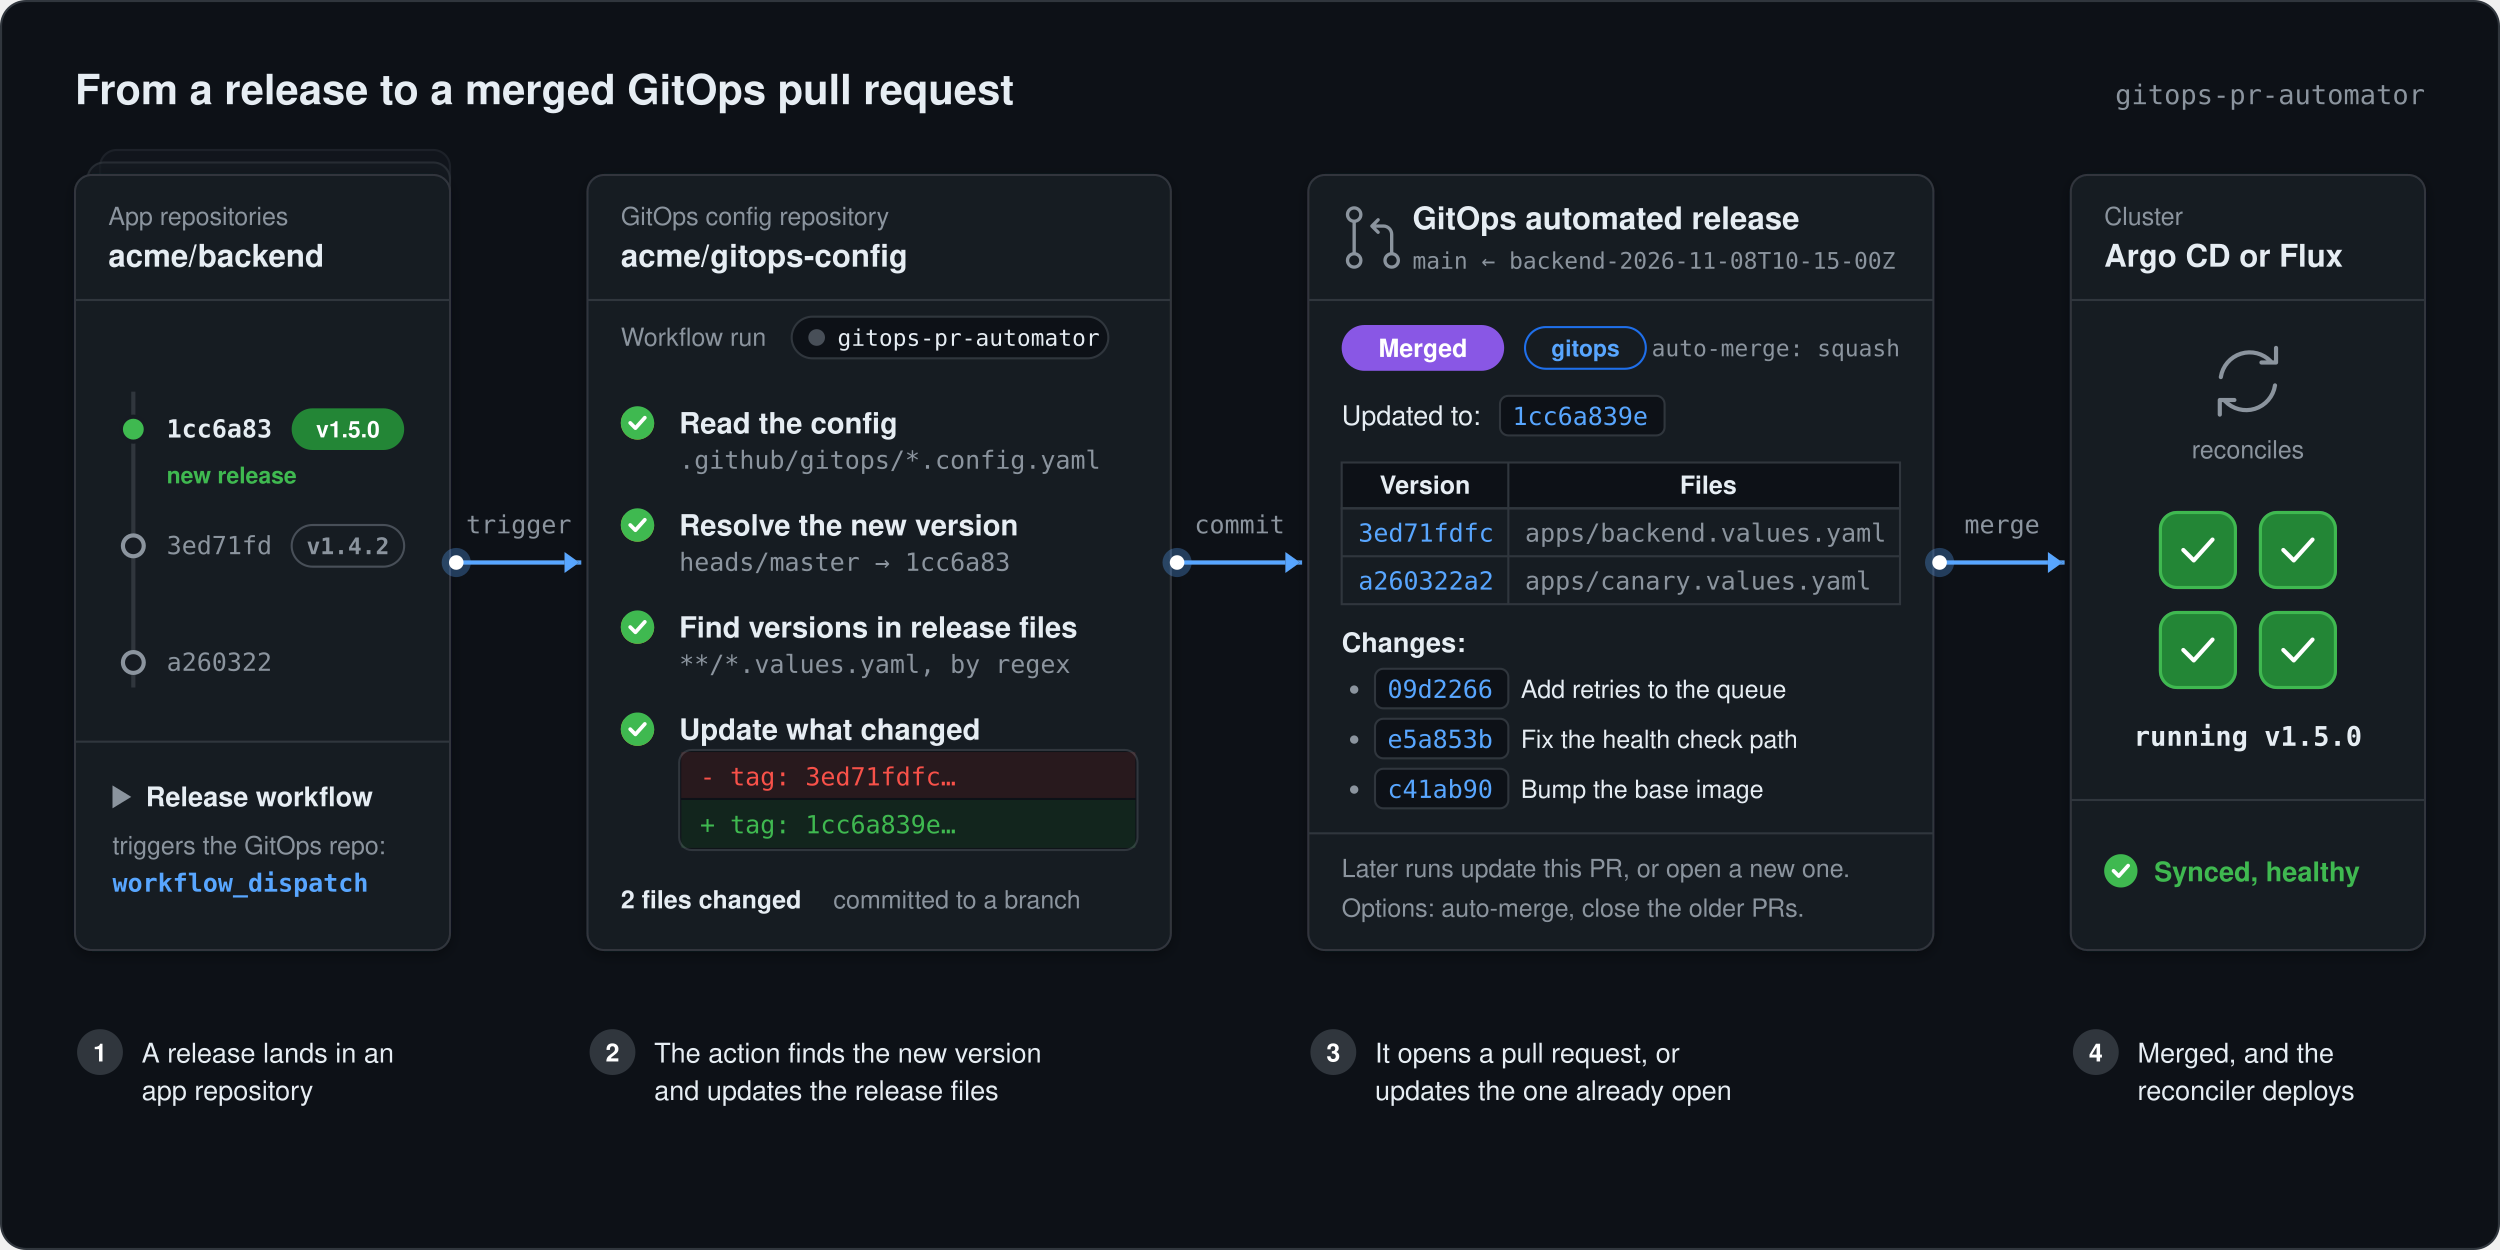
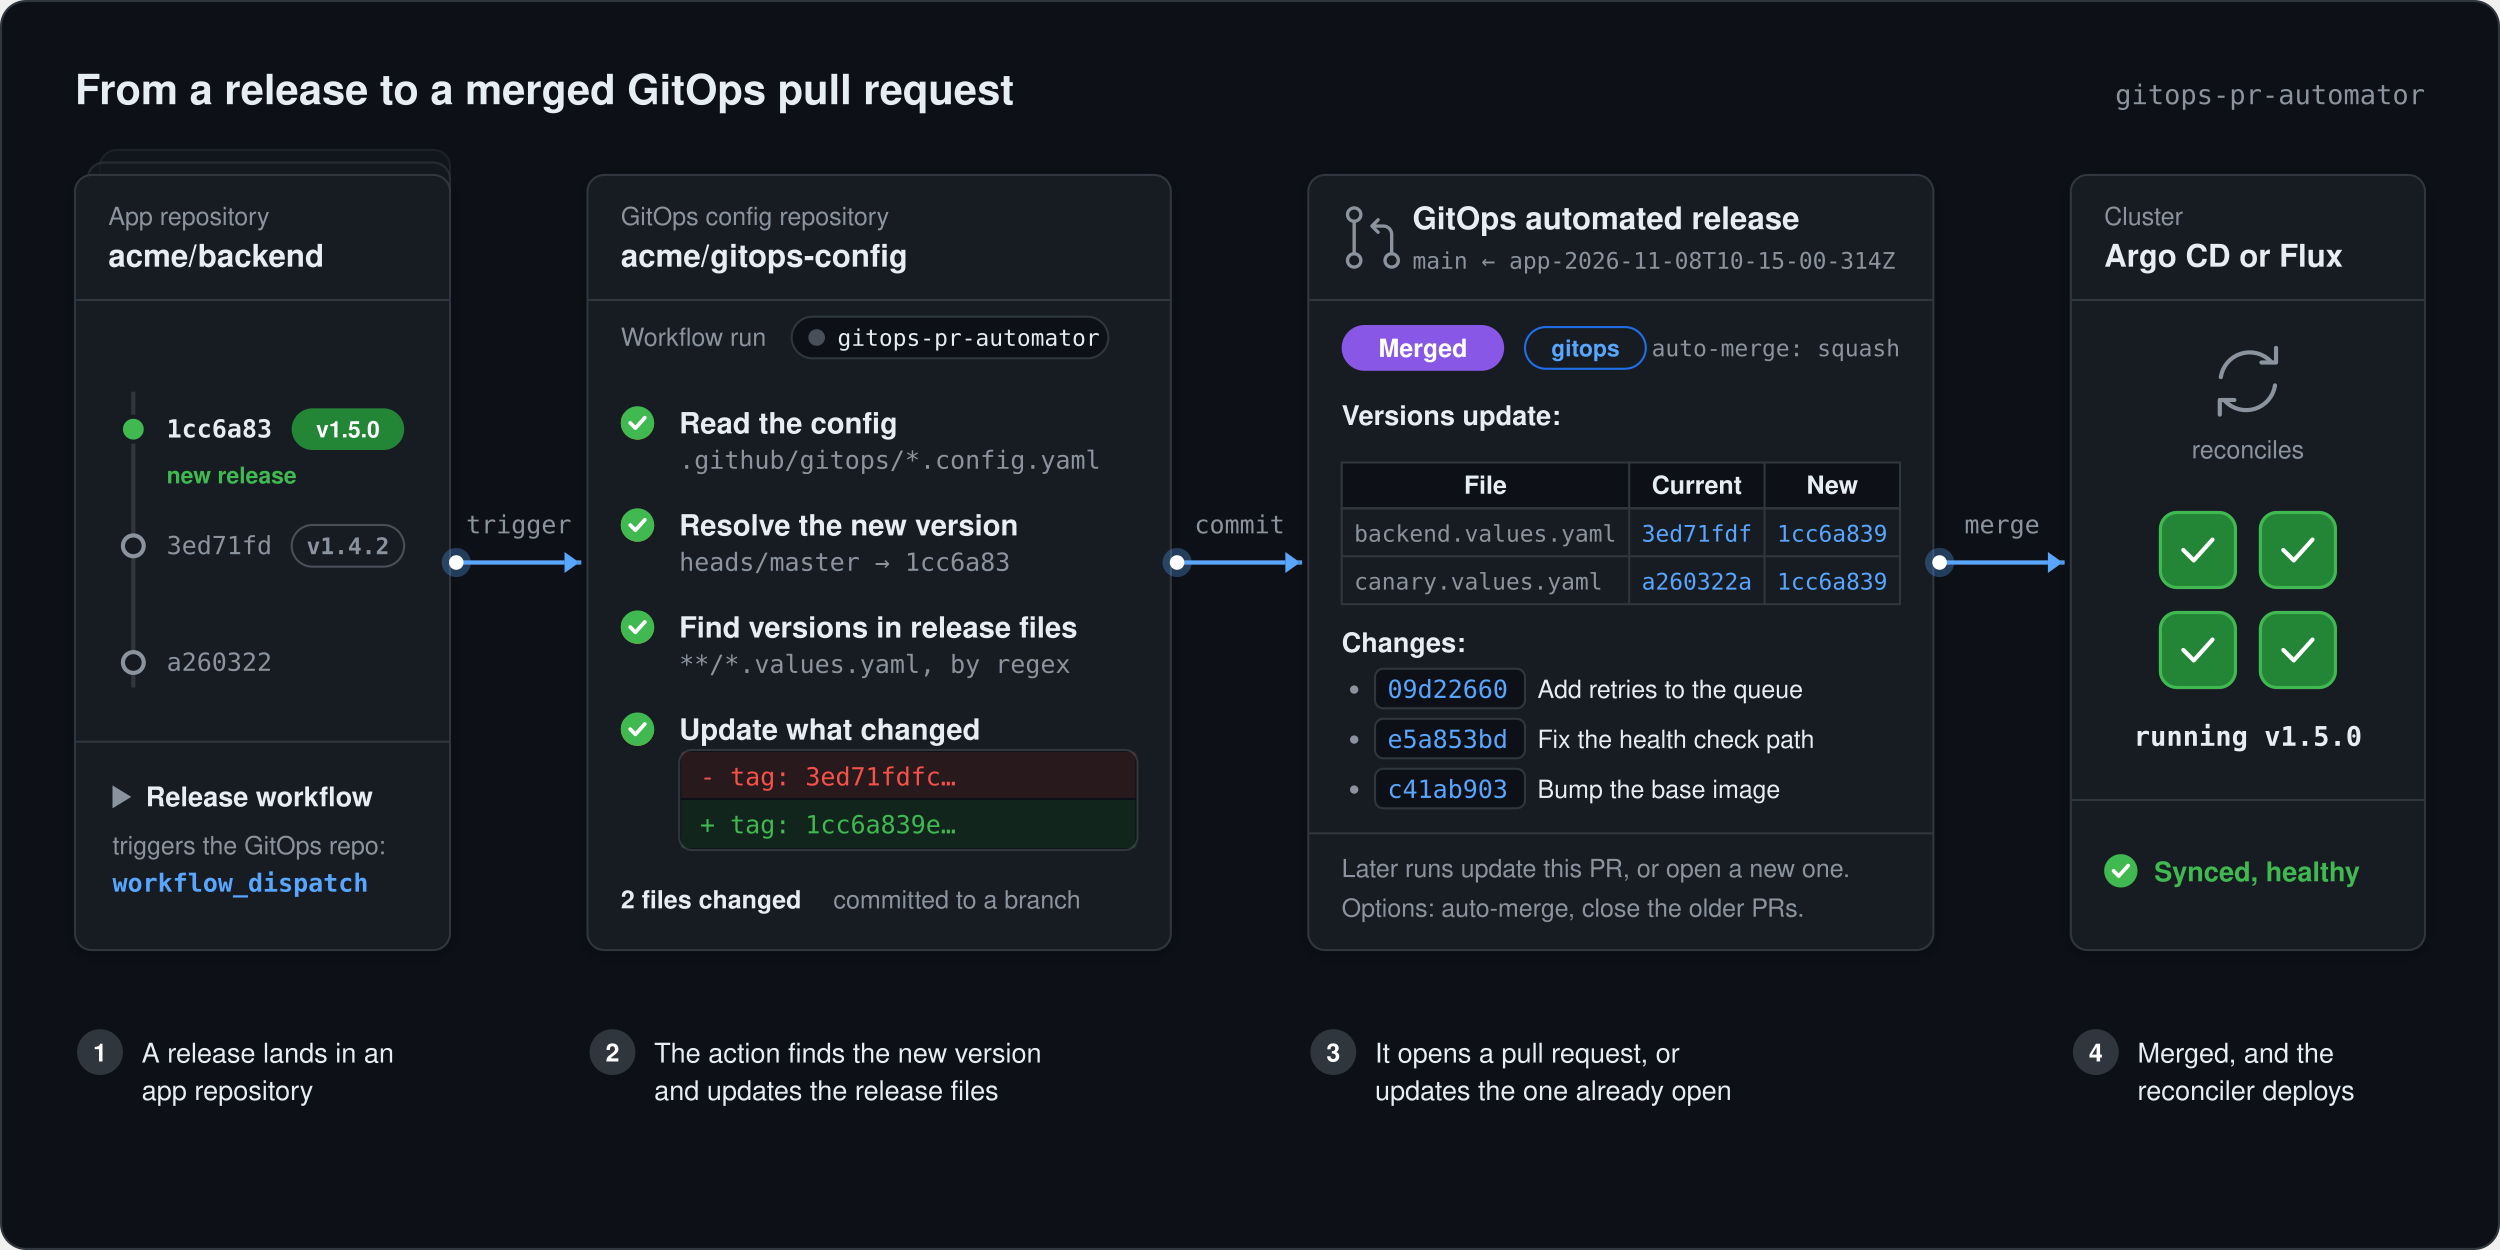
<svg xmlns="http://www.w3.org/2000/svg" viewBox="0 0 1200 600" width="1200" height="600" role="img" aria-label="A release in an app repository triggers the GitOps repository workflow; the action finds the new version, updates the release files and opens a pull request, which is merged and deployed by the reconciler.">
  <defs>
    <filter id="shadow" x="-5%" y="-5%" width="110%" height="115%">
      <feDropShadow dx="0" dy="2" stdDeviation="3" flood-color="#000000" flood-opacity=".35" />
    </filter>
  </defs>
  <style>
text{white-space:pre}
@keyframes rel{0%{opacity:0}2.308%{opacity:0}5.000%{opacity:1}100%{opacity:1}}
.rel{animation:rel 13.0s linear infinite both}
@keyframes rel-s{0%{transform:scale(.6)}2.308%{transform:scale(.6);animation-timing-function:cubic-bezier(.2,.7,.2,1)}5.000%{transform:scale(1);animation-timing-function:cubic-bezier(.2,.7,.2,1)}100%{transform:scale(1)}}
.rel-s{animation:rel-s 13.0s linear infinite both}
@keyframes ring{0%{transform:scale(1)}3.846%{transform:scale(1)}10.000%{transform:scale(3.2)}100%{transform:scale(3.2)}}
.ring{animation:ring 13.0s linear infinite both}
@keyframes ring-o{0%{opacity:0}3.769%{opacity:0}3.846%{opacity:0.9}10.000%{opacity:0}100%{opacity:0}}
.ring-o{animation:ring-o 13.0s linear infinite both}
@keyframes tag{0%{opacity:0}6.154%{opacity:0}8.462%{opacity:1}100%{opacity:1}}
.tag{animation:tag 13.0s linear infinite both}
@keyframes tag-s{0%{transform:scale(.6)}6.154%{transform:scale(.6);animation-timing-function:cubic-bezier(.2,.7,.2,1)}8.462%{transform:scale(1);animation-timing-function:cubic-bezier(.2,.7,.2,1)}100%{transform:scale(1)}}
.tag-s{animation:tag-s 13.0s linear infinite both}
@keyframes dispatch{0%{opacity:0}10.769%{opacity:0}13.077%{opacity:1}100%{opacity:1}}
.dispatch{animation:dispatch 13.0s linear infinite both}
@keyframes a1-line{0%{stroke-dashoffset:60}14.615%{stroke-dashoffset:60}20.000%{stroke-dashoffset:0}100%{stroke-dashoffset:0}}
.a1-line{animation:a1-line 13.0s linear infinite both}
@keyframes a1-dot{0%{transform:translate(0,0)}14.615%{transform:translate(0,0)}20.000%{transform:translate(60px,0)}100%{transform:translate(60px,0)}}
.a1-dot{animation:a1-dot 13.0s linear infinite both}
@keyframes a1-dot-o{0%{opacity:0}14.231%{opacity:0}15.000%{opacity:1}19.615%{opacity:1}20.385%{opacity:0}100%{opacity:0}}
.a1-dot-o{animation:a1-dot-o 13.0s linear infinite both}
@keyframes a1-head{0%{opacity:0}19.231%{opacity:0}20.385%{opacity:1}100%{opacity:1}}
.a1-head{animation:a1-head 13.0s linear infinite both}
@keyframes a2-line{0%{stroke-dashoffset:60}46.154%{stroke-dashoffset:60}51.538%{stroke-dashoffset:0}100%{stroke-dashoffset:0}}
.a2-line{animation:a2-line 13.0s linear infinite both}
@keyframes a2-dot{0%{transform:translate(0,0)}46.154%{transform:translate(0,0)}51.538%{transform:translate(60px,0)}100%{transform:translate(60px,0)}}
.a2-dot{animation:a2-dot 13.0s linear infinite both}
@keyframes a2-dot-o{0%{opacity:0}45.769%{opacity:0}46.538%{opacity:1}51.154%{opacity:1}51.923%{opacity:0}100%{opacity:0}}
.a2-dot-o{animation:a2-dot-o 13.0s linear infinite both}
@keyframes a2-head{0%{opacity:0}50.769%{opacity:0}51.923%{opacity:1}100%{opacity:1}}
.a2-head{animation:a2-head 13.0s linear infinite both}
@keyframes a3-line{0%{stroke-dashoffset:60}74.615%{stroke-dashoffset:60}80.000%{stroke-dashoffset:0}100%{stroke-dashoffset:0}}
.a3-line{animation:a3-line 13.0s linear infinite both}
@keyframes a3-dot{0%{transform:translate(0,0)}74.615%{transform:translate(0,0)}80.000%{transform:translate(60px,0)}100%{transform:translate(60px,0)}}
.a3-dot{animation:a3-dot 13.0s linear infinite both}
@keyframes a3-dot-o{0%{opacity:0}74.231%{opacity:0}75.000%{opacity:1}79.615%{opacity:1}80.385%{opacity:0}100%{opacity:0}}
.a3-dot-o{animation:a3-dot-o 13.0s linear infinite both}
@keyframes a3-head{0%{opacity:0}79.231%{opacity:0}80.385%{opacity:1}100%{opacity:1}}
.a3-head{animation:a3-head 13.0s linear infinite both}
@keyframes c1{0%{stroke:#30363d}2.308%{stroke:#30363d}3.846%{stroke:#1f6feb}14.615%{stroke:#1f6feb}16.923%{stroke:#30363d}100%{stroke:#30363d}}
.c1{animation:c1 13.0s linear infinite both}
@keyframes c1-cap{0%{fill:#30363d}2.308%{fill:#30363d}3.846%{fill:#1f6feb}100%{fill:#1f6feb}}
.c1-cap{animation:c1-cap 13.0s linear infinite both}
@keyframes c1-capt{0%{opacity:0.55}2.308%{opacity:0.55}3.846%{opacity:1}100%{opacity:1}}
.c1-capt{animation:c1-capt 13.0s linear infinite both}
@keyframes c2{0%{stroke:#30363d}20.000%{stroke:#30363d}21.538%{stroke:#1f6feb}46.154%{stroke:#1f6feb}48.462%{stroke:#30363d}100%{stroke:#30363d}}
.c2{animation:c2 13.0s linear infinite both}
@keyframes c2-cap{0%{fill:#30363d}20.000%{fill:#30363d}21.538%{fill:#1f6feb}100%{fill:#1f6feb}}
.c2-cap{animation:c2-cap 13.0s linear infinite both}
@keyframes c2-capt{0%{opacity:0.55}20.000%{opacity:0.55}21.538%{opacity:1}100%{opacity:1}}
.c2-capt{animation:c2-capt 13.0s linear infinite both}
@keyframes c3{0%{stroke:#30363d}51.538%{stroke:#30363d}53.077%{stroke:#1f6feb}74.615%{stroke:#1f6feb}76.923%{stroke:#30363d}100%{stroke:#30363d}}
.c3{animation:c3 13.0s linear infinite both}
@keyframes c3-cap{0%{fill:#30363d}51.538%{fill:#30363d}53.077%{fill:#1f6feb}100%{fill:#1f6feb}}
.c3-cap{animation:c3-cap 13.0s linear infinite both}
@keyframes c3-capt{0%{opacity:0.55}51.538%{opacity:0.55}53.077%{opacity:1}100%{opacity:1}}
.c3-capt{animation:c3-capt 13.0s linear infinite both}
@keyframes c4{0%{stroke:#30363d}80.000%{stroke:#30363d}81.538%{stroke:#1f6feb}100.000%{stroke:#1f6feb}102.308%{stroke:#30363d}}
.c4{animation:c4 13.0s linear infinite both}
@keyframes c4-cap{0%{fill:#30363d}80.000%{fill:#30363d}81.538%{fill:#1f6feb}100%{fill:#1f6feb}}
.c4-cap{animation:c4-cap 13.0s linear infinite both}
@keyframes c4-capt{0%{opacity:0.55}80.000%{opacity:0.55}81.538%{opacity:1}100%{opacity:1}}
.c4-capt{animation:c4-capt 13.0s linear infinite both}
@keyframes chip{0%{fill:#484f58}20.000%{fill:#484f58}20.769%{fill:#d29922}44.615%{fill:#d29922}46.154%{fill:#3fb950}100%{fill:#3fb950}}
.chip{animation:chip 13.0s linear infinite both}
@keyframes chip-pulse{0%{opacity:1}20.000%{opacity:1}22.692%{opacity:0.3}25.385%{opacity:1}28.077%{opacity:0.3}30.769%{opacity:1}33.462%{opacity:0.3}36.154%{opacity:1}38.846%{opacity:0.3}41.538%{opacity:1}44.615%{opacity:1}100%{opacity:1}}
.chip-pulse{animation:chip-pulse 13.0s linear infinite both}
@keyframes s1{0%{opacity:0.45}20.769%{opacity:0.45}22.308%{opacity:1}100%{opacity:1}}
.s1{animation:s1 13.0s linear infinite both}
@keyframes s1-idle{0%{opacity:1}20.769%{opacity:1}21.923%{opacity:0}100%{opacity:0}}
.s1-idle{animation:s1-idle 13.0s linear infinite both}
@keyframes s1-run{0%{opacity:0}20.769%{opacity:0}21.692%{opacity:1}24.462%{opacity:1}25.385%{opacity:0}100%{opacity:0}}
.s1-run{animation:s1-run 13.0s linear infinite both}
@keyframes s1-done{0%{opacity:0}25.000%{opacity:0}26.538%{opacity:1}100%{opacity:1}}
.s1-done{animation:s1-done 13.0s linear infinite both}
@keyframes s1-done-s{0%{transform:scale(.6)}25.000%{transform:scale(.6);animation-timing-function:cubic-bezier(.2,.7,.2,1)}26.538%{transform:scale(1);animation-timing-function:cubic-bezier(.2,.7,.2,1)}100%{transform:scale(1)}}
.s1-done-s{animation:s1-done-s 13.0s linear infinite both}
@keyframes s2{0%{opacity:0.45}25.385%{opacity:0.45}26.923%{opacity:1}100%{opacity:1}}
.s2{animation:s2 13.0s linear infinite both}
@keyframes s2-idle{0%{opacity:1}25.385%{opacity:1}26.538%{opacity:0}100%{opacity:0}}
.s2-idle{animation:s2-idle 13.0s linear infinite both}
@keyframes s2-run{0%{opacity:0}25.385%{opacity:0}26.308%{opacity:1}29.846%{opacity:1}30.769%{opacity:0}100%{opacity:0}}
.s2-run{animation:s2-run 13.0s linear infinite both}
@keyframes s2-done{0%{opacity:0}30.385%{opacity:0}31.923%{opacity:1}100%{opacity:1}}
.s2-done{animation:s2-done 13.0s linear infinite both}
@keyframes s2-done-s{0%{transform:scale(.6)}30.385%{transform:scale(.6);animation-timing-function:cubic-bezier(.2,.7,.2,1)}31.923%{transform:scale(1);animation-timing-function:cubic-bezier(.2,.7,.2,1)}100%{transform:scale(1)}}
.s2-done-s{animation:s2-done-s 13.0s linear infinite both}
@keyframes s3{0%{opacity:0.45}30.769%{opacity:0.45}32.308%{opacity:1}100%{opacity:1}}
.s3{animation:s3 13.0s linear infinite both}
@keyframes s3-idle{0%{opacity:1}30.769%{opacity:1}31.923%{opacity:0}100%{opacity:0}}
.s3-idle{animation:s3-idle 13.0s linear infinite both}
@keyframes s3-run{0%{opacity:0}30.769%{opacity:0}31.692%{opacity:1}35.231%{opacity:1}36.154%{opacity:0}100%{opacity:0}}
.s3-run{animation:s3-run 13.0s linear infinite both}
@keyframes s3-done{0%{opacity:0}35.769%{opacity:0}37.308%{opacity:1}100%{opacity:1}}
.s3-done{animation:s3-done 13.0s linear infinite both}
@keyframes s3-done-s{0%{transform:scale(.6)}35.769%{transform:scale(.6);animation-timing-function:cubic-bezier(.2,.7,.2,1)}37.308%{transform:scale(1);animation-timing-function:cubic-bezier(.2,.7,.2,1)}100%{transform:scale(1)}}
.s3-done-s{animation:s3-done-s 13.0s linear infinite both}
@keyframes s4{0%{opacity:0.45}36.154%{opacity:0.45}37.692%{opacity:1}100%{opacity:1}}
.s4{animation:s4 13.0s linear infinite both}
@keyframes s4-idle{0%{opacity:1}36.154%{opacity:1}37.308%{opacity:0}100%{opacity:0}}
.s4-idle{animation:s4-idle 13.0s linear infinite both}
@keyframes s4-run{0%{opacity:0}36.154%{opacity:0}37.077%{opacity:1}42.923%{opacity:1}43.846%{opacity:0}100%{opacity:0}}
.s4-run{animation:s4-run 13.0s linear infinite both}
@keyframes s4-done{0%{opacity:0}43.462%{opacity:0}45.000%{opacity:1}100%{opacity:1}}
.s4-done{animation:s4-done 13.0s linear infinite both}
@keyframes s4-done-s{0%{transform:scale(.6)}43.462%{transform:scale(.6);animation-timing-function:cubic-bezier(.2,.7,.2,1)}45.000%{transform:scale(1);animation-timing-function:cubic-bezier(.2,.7,.2,1)}100%{transform:scale(1)}}
.s4-done-s{animation:s4-done-s 13.0s linear infinite both}
@keyframes spin{to{transform:rotate(360deg)}}
.spin{animation:spin 1s linear infinite}
@keyframes diff-box{0%{opacity:0}37.308%{opacity:0}38.846%{opacity:1}100%{opacity:1}}
.diff-box{animation:diff-box 13.0s linear infinite both}
@keyframes diff-red{0%{opacity:0}38.462%{opacity:0}40.000%{opacity:1}100%{opacity:1}}
.diff-red{animation:diff-red 13.0s linear infinite both}
@keyframes diff-green{0%{opacity:0}40.769%{opacity:0}42.308%{opacity:1}100%{opacity:1}}
.diff-green{animation:diff-green 13.0s linear infinite both}
@keyframes c2-foot{0%{opacity:0}44.615%{opacity:0}46.923%{opacity:1}100%{opacity:1}}
.c2-foot{animation:c2-foot 13.0s linear infinite both}
@keyframes pr-body{0%{opacity:0}52.308%{opacity:0}54.615%{opacity:1}100%{opacity:1}}
.pr-body{animation:pr-body 13.0s linear infinite both}
@keyframes open{0%{opacity:0}53.077%{opacity:0}55.000%{opacity:1}100%{opacity:1}}
.open{animation:open 13.0s linear infinite both}
@keyframes open-s{0%{transform:scale(.6)}53.077%{transform:scale(.6);animation-timing-function:cubic-bezier(.2,.7,.2,1)}55.000%{transform:scale(1);animation-timing-function:cubic-bezier(.2,.7,.2,1)}100%{transform:scale(1)}}
.open-s{animation:open-s 13.0s linear infinite both}
@keyframes open-h{0%{opacity:1}71.538%{opacity:1}72.692%{opacity:0}100%{opacity:0}}
.open-h{animation:open-h 13.0s linear infinite both}
@keyframes pr-empty{0%{opacity:1}52.308%{opacity:1}54.615%{opacity:0}100%{opacity:0}}
.pr-empty{animation:pr-empty 13.0s linear infinite both}
@keyframes merged{0%{opacity:0}71.538%{opacity:0}73.846%{opacity:1}100%{opacity:1}}
.merged{animation:merged 13.0s linear infinite both}
@keyframes merged-s{0%{transform:scale(.6)}71.538%{transform:scale(.6);animation-timing-function:cubic-bezier(.2,.7,.2,1)}73.846%{transform:scale(1);animation-timing-function:cubic-bezier(.2,.7,.2,1)}100%{transform:scale(1)}}
.merged-s{animation:merged-s 13.0s linear infinite both}
@keyframes pl1{0%{opacity:0}53.846%{opacity:0}55.769%{opacity:1}100%{opacity:1}}
.pl1{animation:pl1 13.0s linear infinite both}
@keyframes pl2{0%{opacity:0}55.385%{opacity:0}57.308%{opacity:1}100%{opacity:1}}
.pl2{animation:pl2 13.0s linear infinite both}
@keyframes pl3{0%{opacity:0}56.923%{opacity:0}58.846%{opacity:1}100%{opacity:1}}
.pl3{animation:pl3 13.0s linear infinite both}
@keyframes pl4{0%{opacity:0}58.462%{opacity:0}60.385%{opacity:1}100%{opacity:1}}
.pl4{animation:pl4 13.0s linear infinite both}
@keyframes pl5{0%{opacity:0}60.000%{opacity:0}61.923%{opacity:1}100%{opacity:1}}
.pl5{animation:pl5 13.0s linear infinite both}
@keyframes pl6{0%{opacity:0}61.538%{opacity:0}63.462%{opacity:1}100%{opacity:1}}
.pl6{animation:pl6 13.0s linear infinite both}
@keyframes notes{0%{opacity:0}63.846%{opacity:0}66.154%{opacity:1}100%{opacity:1}}
.notes{animation:notes 13.0s linear infinite both}
@keyframes sync{0%{transform:rotate(0deg)}80.000%{transform:rotate(0deg);animation-timing-function:cubic-bezier(.4,0,.2,1)}89.231%{transform:rotate(720deg);animation-timing-function:cubic-bezier(.4,0,.2,1)}100%{transform:rotate(720deg)}}
.sync{animation:sync 13.0s linear infinite both}
@keyframes sync-c{0%{stroke:#8b949e}80.000%{stroke:#8b949e}80.769%{stroke:#58a6ff}89.231%{stroke:#58a6ff}90.769%{stroke:#3fb950}100%{stroke:#3fb950}}
.sync-c{animation:sync-c 13.0s linear infinite both}
@keyframes pod1{0%{opacity:0}83.077%{opacity:0}85.000%{opacity:1}100%{opacity:1}}
.pod1{animation:pod1 13.0s linear infinite both}
@keyframes pod1-s{0%{transform:scale(.6)}83.077%{transform:scale(.6);animation-timing-function:cubic-bezier(.2,.7,.2,1)}85.000%{transform:scale(1);animation-timing-function:cubic-bezier(.2,.7,.2,1)}100%{transform:scale(1)}}
.pod1-s{animation:pod1-s 13.0s linear infinite both}
@keyframes pod2{0%{opacity:0}84.615%{opacity:0}86.538%{opacity:1}100%{opacity:1}}
.pod2{animation:pod2 13.0s linear infinite both}
@keyframes pod2-s{0%{transform:scale(.6)}84.615%{transform:scale(.6);animation-timing-function:cubic-bezier(.2,.7,.2,1)}86.538%{transform:scale(1);animation-timing-function:cubic-bezier(.2,.7,.2,1)}100%{transform:scale(1)}}
.pod2-s{animation:pod2-s 13.0s linear infinite both}
@keyframes pod3{0%{opacity:0}86.154%{opacity:0}88.077%{opacity:1}100%{opacity:1}}
.pod3{animation:pod3 13.0s linear infinite both}
@keyframes pod3-s{0%{transform:scale(.6)}86.154%{transform:scale(.6);animation-timing-function:cubic-bezier(.2,.7,.2,1)}88.077%{transform:scale(1);animation-timing-function:cubic-bezier(.2,.7,.2,1)}100%{transform:scale(1)}}
.pod3-s{animation:pod3-s 13.0s linear infinite both}
@keyframes pod4{0%{opacity:0}87.692%{opacity:0}89.615%{opacity:1}100%{opacity:1}}
.pod4{animation:pod4 13.0s linear infinite both}
@keyframes pod4-s{0%{transform:scale(.6)}87.692%{transform:scale(.6);animation-timing-function:cubic-bezier(.2,.7,.2,1)}89.615%{transform:scale(1);animation-timing-function:cubic-bezier(.2,.7,.2,1)}100%{transform:scale(1)}}
.pod4-s{animation:pod4-s 13.0s linear infinite both}
@keyframes ver-old{0%{opacity:1}87.692%{opacity:1}89.231%{opacity:0}100%{opacity:0}}
.ver-old{animation:ver-old 13.0s linear infinite both}
@keyframes ver-new{0%{opacity:0}87.692%{opacity:0}89.615%{opacity:1}100%{opacity:1}}
.ver-new{animation:ver-new 13.0s linear infinite both}
@keyframes healthy{0%{opacity:0}90.000%{opacity:0}92.308%{opacity:1}100%{opacity:1}}
.healthy{animation:healthy 13.0s linear infinite both}
@media (prefers-reduced-motion: reduce){*{animation:none !important}}
</style>
  <rect x="0.5" y="0.5" width="1199" height="599" rx="12" fill="#0d1117" stroke="#30363d" />
  <text x="36" y="50" font-family="-apple-system, 'Segoe UI', Helvetica, Arial, sans-serif" font-size="20" font-weight="600" fill="#e6edf3" text-anchor="start">From a release to a merged GitOps pull request</text>
  <text x="1164" y="50" font-family="SFMono-Regular, Menlo, Consolas, monospace" font-size="13" font-weight="400" fill="#8b949e" text-anchor="end">gitops-pr-automator</text>
  <rect x="48" y="72" width="168" height="372" rx="8" fill="#161b22" stroke="#30363d" opacity=".45" />
  <rect x="42" y="78" width="174" height="372" rx="8" fill="#161b22" stroke="#30363d" opacity=".7" />
  <rect x="36" y="84" width="180" height="372" rx="8" fill="#161b22" stroke="#30363d" stroke-width="1" class="c1" filter="url(#shadow)" />
-   <text x="52" y="108" font-family="-apple-system, 'Segoe UI', Helvetica, Arial, sans-serif" font-size="12" font-weight="400" fill="#8b949e" text-anchor="start">App repositories</text>
+   <text x="52" y="108" font-family="-apple-system, 'Segoe UI', Helvetica, Arial, sans-serif" font-size="12" font-weight="400" fill="#8b949e" text-anchor="start">App repository</text>
  <text x="52" y="128" font-family="-apple-system, 'Segoe UI', Helvetica, Arial, sans-serif" font-size="15" font-weight="600" fill="#e6edf3" text-anchor="start">acme/backend</text>
  <line x1="36" y1="144" x2="216" y2="144" stroke="#30363d" />
  <line x1="64" y1="188" x2="64" y2="330" stroke="#30363d" stroke-width="2" />
  <circle cx="64" cy="318" r="5" fill="#161b22" stroke="#8b949e" stroke-width="2" />
  <text x="80" y="322" font-family="SFMono-Regular, Menlo, Consolas, monospace" font-size="12" font-weight="400" fill="#8b949e" text-anchor="start">a260322</text>
  <circle cx="64" cy="262" r="5" fill="#161b22" stroke="#8b949e" stroke-width="2" />
  <text x="80" y="266" font-family="SFMono-Regular, Menlo, Consolas, monospace" font-size="12" font-weight="400" fill="#8b949e" text-anchor="start">3ed71fd</text>
  <rect x="140" y="252" width="54" height="20" rx="10" fill="none" stroke="#484f58" />
  <text x="167" y="266" font-family="SFMono-Regular, Menlo, Consolas, monospace" font-size="11" font-weight="600" fill="#8b949e" text-anchor="middle">v1.4.2</text>
  <g class="ring-o" opacity="0">
    <g class="ring" style="transform-box:fill-box;transform-origin:center">
      <circle cx="64" cy="206" r="7" fill="none" stroke="#3fb950" stroke-width="1.5" />
    </g>
  </g>
  <g class="rel">
    <g class="rel-s" style="transform-box:fill-box;transform-origin:center">
      <circle cx="64" cy="206" r="6" fill="#3fb950" stroke="#161b22" stroke-width="2" />
      <text x="80" y="210" font-family="SFMono-Regular, Menlo, Consolas, monospace" font-size="12" font-weight="600" fill="#e6edf3" text-anchor="start">1cc6a83</text>
    </g>
  </g>
  <g class="tag">
    <g class="tag-s" style="transform-box:fill-box;transform-origin:center">
      <rect x="140" y="196" width="54" height="20" rx="10.0" fill="#238636" />
      <text x="167.0" y="209.96" font-family="-apple-system, 'Segoe UI', Helvetica, Arial, sans-serif" font-size="11" font-weight="600" fill="#ffffff" text-anchor="middle">v1.5.0</text>
      <text x="80" y="232" font-family="-apple-system, 'Segoe UI', Helvetica, Arial, sans-serif" font-size="11" font-weight="600" fill="#3fb950" text-anchor="start">new release</text>
    </g>
  </g>
  <line x1="36" y1="356" x2="216" y2="356" stroke="#30363d" />
  <path d="M54 377l9 5.5-9 5.5z" fill="#8b949e" />
  <text x="70" y="387" font-family="-apple-system, 'Segoe UI', Helvetica, Arial, sans-serif" font-size="13" font-weight="600" fill="#e6edf3" text-anchor="start">Release workflow</text>
  <g class="dispatch">
    <text x="54" y="410" font-family="-apple-system, 'Segoe UI', Helvetica, Arial, sans-serif" font-size="12" font-weight="400" fill="#8b949e" text-anchor="start">triggers the GitOps repo:</text>
    <text x="54" y="428" font-family="SFMono-Regular, Menlo, Consolas, monospace" font-size="12" font-weight="600" fill="#58a6ff" text-anchor="start">workflow_dispatch</text>
  </g>
  <circle cx="48" cy="505" r="11" fill="#30363d" class="c1-cap" />
  <text x="48" y="509.5" font-family="-apple-system, 'Segoe UI', Helvetica, Arial, sans-serif" font-size="12" font-weight="700" fill="#ffffff" text-anchor="middle">1</text>
  <g class="c1-capt">
    <text x="68" y="510" font-family="-apple-system, 'Segoe UI', Helvetica, Arial, sans-serif" font-size="13" font-weight="400" fill="#e6edf3" text-anchor="start">A release lands in an</text>
    <text x="68" y="528" font-family="-apple-system, 'Segoe UI', Helvetica, Arial, sans-serif" font-size="13" font-weight="400" fill="#e6edf3" text-anchor="start">app repository</text>
  </g>
  <line x1="219" y1="270" x2="279" y2="270" stroke="#30363d" stroke-width="2" />
  <line x1="219" y1="270" x2="279" y2="270" stroke="#58a6ff" stroke-width="2" stroke-dasharray="60" class="a1-line" />
  <path d="M278 270l-7 -5v10z" fill="#30363d" />
  <path d="M278 270l-7 -5v10z" fill="#58a6ff" class="a1-head" />
  <g class="a1-dot-o">
    <g class="a1-dot">
      <circle cx="219" cy="270" r="7" fill="#58a6ff" opacity=".3" />
      <circle cx="219" cy="270" r="3.5" fill="#ffffff" />
    </g>
  </g>
  <text x="249.0" y="256" font-family="SFMono-Regular, Menlo, Consolas, monospace" font-size="12" font-weight="400" fill="#8b949e" text-anchor="middle">trigger</text>
  <rect x="282" y="84" width="280" height="372" rx="8" fill="#161b22" stroke="#30363d" stroke-width="1" class="c2" filter="url(#shadow)" />
  <text x="298" y="108" font-family="-apple-system, 'Segoe UI', Helvetica, Arial, sans-serif" font-size="12" font-weight="400" fill="#8b949e" text-anchor="start">GitOps config repository</text>
  <text x="298" y="128" font-family="-apple-system, 'Segoe UI', Helvetica, Arial, sans-serif" font-size="15" font-weight="600" fill="#e6edf3" text-anchor="start">acme/gitops-config</text>
  <line x1="282" y1="144" x2="562" y2="144" stroke="#30363d" />
  <text x="298" y="166" font-family="-apple-system, 'Segoe UI', Helvetica, Arial, sans-serif" font-size="12" font-weight="400" fill="#8b949e" text-anchor="start">Workflow run</text>
  <rect x="380" y="152" width="152" height="20" rx="10" fill="#0d1117" stroke="#30363d" />
  <g class="chip-pulse">
    <circle cx="392" cy="162" r="4" fill="#484f58" class="chip" />
  </g>
  <text x="402" y="166" font-family="SFMono-Regular, Menlo, Consolas, monospace" font-size="11" font-weight="400" fill="#e6edf3" text-anchor="start">gitops-pr-automator</text>
  <g class="s1">
    <text x="326" y="208" font-family="-apple-system, 'Segoe UI', Helvetica, Arial, sans-serif" font-size="14" font-weight="600" fill="#e6edf3" text-anchor="start">Read the config</text>
    <text x="326" y="225" font-family="SFMono-Regular, Menlo, Consolas, monospace" font-size="12" font-weight="400" fill="#8b949e" text-anchor="start">.github/gitops/*.config.yaml</text>
  </g>
  <circle cx="306" cy="203" r="7" fill="none" stroke="#484f58" stroke-width="1.5" class="s1-idle" />
  <g class="s1-run">
    <g class="spin" style="transform-box:fill-box;transform-origin:center">
      <circle cx="306" cy="203" r="7" fill="none" stroke="#d29922" stroke-width="2" stroke-dasharray="26 18" stroke-linecap="round" />
    </g>
  </g>
  <g class="s1-done">
    <g class="s1-done-s" style="transform-box:fill-box;transform-origin:center">
      <circle cx="306" cy="203" r="8" fill="#3fb950" />
      <path d="M302.5 203l2.5 2.5 4.5-5" fill="none" stroke="#ffffff" stroke-width="1.8" stroke-linecap="round" stroke-linejoin="round" />
    </g>
  </g>
  <g class="s2">
    <text x="326" y="257" font-family="-apple-system, 'Segoe UI', Helvetica, Arial, sans-serif" font-size="14" font-weight="600" fill="#e6edf3" text-anchor="start">Resolve the new version</text>
    <text x="326" y="274" font-family="SFMono-Regular, Menlo, Consolas, monospace" font-size="12" font-weight="400" fill="#8b949e" text-anchor="start">heads/master → 1cc6a83</text>
  </g>
  <circle cx="306" cy="252" r="7" fill="none" stroke="#484f58" stroke-width="1.5" class="s2-idle" />
  <g class="s2-run">
    <g class="spin" style="transform-box:fill-box;transform-origin:center">
      <circle cx="306" cy="252" r="7" fill="none" stroke="#d29922" stroke-width="2" stroke-dasharray="26 18" stroke-linecap="round" />
    </g>
  </g>
  <g class="s2-done">
    <g class="s2-done-s" style="transform-box:fill-box;transform-origin:center">
      <circle cx="306" cy="252" r="8" fill="#3fb950" />
      <path d="M302.5 252l2.5 2.5 4.5-5" fill="none" stroke="#ffffff" stroke-width="1.8" stroke-linecap="round" stroke-linejoin="round" />
    </g>
  </g>
  <g class="s3">
    <text x="326" y="306" font-family="-apple-system, 'Segoe UI', Helvetica, Arial, sans-serif" font-size="14" font-weight="600" fill="#e6edf3" text-anchor="start">Find versions in release files</text>
    <text x="326" y="323" font-family="SFMono-Regular, Menlo, Consolas, monospace" font-size="12" font-weight="400" fill="#8b949e" text-anchor="start">**/*.values.yaml, by regex</text>
  </g>
  <circle cx="306" cy="301" r="7" fill="none" stroke="#484f58" stroke-width="1.5" class="s3-idle" />
  <g class="s3-run">
    <g class="spin" style="transform-box:fill-box;transform-origin:center">
      <circle cx="306" cy="301" r="7" fill="none" stroke="#d29922" stroke-width="2" stroke-dasharray="26 18" stroke-linecap="round" />
    </g>
  </g>
  <g class="s3-done">
    <g class="s3-done-s" style="transform-box:fill-box;transform-origin:center">
      <circle cx="306" cy="301" r="8" fill="#3fb950" />
      <path d="M302.5 301l2.5 2.5 4.5-5" fill="none" stroke="#ffffff" stroke-width="1.8" stroke-linecap="round" stroke-linejoin="round" />
    </g>
  </g>
  <g class="s4">
    <text x="326" y="355" font-family="-apple-system, 'Segoe UI', Helvetica, Arial, sans-serif" font-size="14" font-weight="600" fill="#e6edf3" text-anchor="start">Update what changed</text>
    <text x="326" y="372" font-family="SFMono-Regular, Menlo, Consolas, monospace" font-size="12" font-weight="400" fill="#8b949e" text-anchor="start" />
  </g>
  <circle cx="306" cy="350" r="7" fill="none" stroke="#484f58" stroke-width="1.5" class="s4-idle" />
  <g class="s4-run">
    <g class="spin" style="transform-box:fill-box;transform-origin:center">
      <circle cx="306" cy="350" r="7" fill="none" stroke="#d29922" stroke-width="2" stroke-dasharray="26 18" stroke-linecap="round" />
    </g>
  </g>
  <g class="s4-done">
    <g class="s4-done-s" style="transform-box:fill-box;transform-origin:center">
      <circle cx="306" cy="350" r="8" fill="#3fb950" />
      <path d="M302.5 350l2.5 2.5 4.5-5" fill="none" stroke="#ffffff" stroke-width="1.8" stroke-linecap="round" stroke-linejoin="round" />
    </g>
  </g>
  <g class="diff-box">
    <rect x="326" y="360" width="220" height="48" rx="6" fill="#0d1117" stroke="#30363d" />
  </g>
  <g class="diff-red">
    <rect x="327" y="361" width="218" height="22" fill="#f85149" opacity=".12" />
    <text x="336" y="377" font-family="SFMono-Regular, Menlo, Consolas, monospace" font-size="12" font-weight="400" fill="#f85149" text-anchor="start">-  tag: 3ed71fdfc…</text>
  </g>
  <g class="diff-green">
    <rect x="327" y="384" width="218" height="23" fill="#3fb950" opacity=".12" />
    <text x="336" y="400" font-family="SFMono-Regular, Menlo, Consolas, monospace" font-size="12" font-weight="400" fill="#3fb950" text-anchor="start">+  tag: 1cc6a839e…</text>
  </g>
  <g class="c2-foot">
    <text x="298" y="436" font-family="-apple-system, 'Segoe UI', Helvetica, Arial, sans-serif" font-size="12" font-weight="600" fill="#e6edf3" text-anchor="start">2 files changed</text>
    <text x="400" y="436" font-family="-apple-system, 'Segoe UI', Helvetica, Arial, sans-serif" font-size="12" font-weight="400" fill="#8b949e" text-anchor="start">committed to a branch</text>
  </g>
  <circle cx="294" cy="505" r="11" fill="#30363d" class="c2-cap" />
  <text x="294" y="509.5" font-family="-apple-system, 'Segoe UI', Helvetica, Arial, sans-serif" font-size="12" font-weight="700" fill="#ffffff" text-anchor="middle">2</text>
  <g class="c2-capt">
    <text x="314" y="510" font-family="-apple-system, 'Segoe UI', Helvetica, Arial, sans-serif" font-size="13" font-weight="400" fill="#e6edf3" text-anchor="start">The action finds the new version</text>
    <text x="314" y="528" font-family="-apple-system, 'Segoe UI', Helvetica, Arial, sans-serif" font-size="13" font-weight="400" fill="#e6edf3" text-anchor="start">and updates the release files</text>
  </g>
  <line x1="565" y1="270" x2="625" y2="270" stroke="#30363d" stroke-width="2" />
  <line x1="565" y1="270" x2="625" y2="270" stroke="#58a6ff" stroke-width="2" stroke-dasharray="60" class="a2-line" />
  <path d="M624 270l-7 -5v10z" fill="#30363d" />
  <path d="M624 270l-7 -5v10z" fill="#58a6ff" class="a2-head" />
  <g class="a2-dot-o">
    <g class="a2-dot">
      <circle cx="565" cy="270" r="7" fill="#58a6ff" opacity=".3" />
      <circle cx="565" cy="270" r="3.5" fill="#ffffff" />
    </g>
  </g>
  <text x="595.0" y="256" font-family="SFMono-Regular, Menlo, Consolas, monospace" font-size="12" font-weight="400" fill="#8b949e" text-anchor="middle">commit</text>
  <rect x="628" y="84" width="300" height="372" rx="8" fill="#161b22" stroke="#30363d" stroke-width="1" class="c3" filter="url(#shadow)" />
  <g class="pr-empty" opacity="0">
    <rect x="638" y="94" width="280" height="352" rx="6" fill="none" stroke="#30363d" stroke-dasharray="5 5" />
    <g fill="none" stroke="#484f58" stroke-width="1.6" stroke-linecap="round" stroke-linejoin="round" transform="translate(747.0 125) scale(1.4)">
      <circle cx="22" cy="103" r="3.2" />
      <circle cx="22" cy="125" r="3.2" />
      <circle cx="40" cy="125" r="3.2" />
      <path d="M22 106.5v15M40 121.5v-9a4 4 0 0 0-4-4h-5m2.5-3l-3 3 3 3" />
    </g>
    <text x="778.0" y="318" font-family="-apple-system, 'Segoe UI', Helvetica, Arial, sans-serif" font-size="13" font-weight="400" fill="#8b949e" text-anchor="middle">No open pull request yet</text>
  </g>
  <g class="pr-body">
    <g fill="none" stroke="#8b949e" stroke-width="1.6" stroke-linecap="round" stroke-linejoin="round">
      <circle cx="650" cy="103" r="3.2" />
      <circle cx="650" cy="125" r="3.2" />
      <circle cx="668" cy="125" r="3.2" />
      <path d="M650 106.5v15M668 121.5v-9a4 4 0 0 0-4-4h-5m2.5-3l-3 3 3 3" />
    </g>
    <text x="678" y="110" font-family="-apple-system, 'Segoe UI', Helvetica, Arial, sans-serif" font-size="15" font-weight="600" fill="#e6edf3" text-anchor="start">GitOps automated release</text>
-     <text x="678" y="129" font-family="SFMono-Regular, Menlo, Consolas, monospace" font-size="11" font-weight="400" fill="#8b949e" text-anchor="start">main ← backend-2026-11-08T10-15-00Z</text>
+     <text x="678" y="129" font-family="SFMono-Regular, Menlo, Consolas, monospace" font-size="11" font-weight="400" fill="#8b949e" text-anchor="start">main ← app-2026-11-08T10-15-00-314Z</text>
    <line x1="628" y1="144" x2="928" y2="144" stroke="#30363d" />
    <g class="open-h" opacity="0">
      <g class="open">
        <g class="open-s" style="transform-box:fill-box;transform-origin:center">
          <rect x="644" y="156" width="62" height="22" rx="11.0" fill="#238636" />
          <text x="675.0" y="171.32" font-family="-apple-system, 'Segoe UI', Helvetica, Arial, sans-serif" font-size="12" font-weight="600" fill="#ffffff" text-anchor="middle">Open</text>
        </g>
      </g>
    </g>
    <g class="merged">
      <g class="merged-s" style="transform-box:fill-box;transform-origin:center">
        <rect x="644" y="156" width="78" height="22" rx="11.0" fill="#8957e5" />
        <text x="683.0" y="171.32" font-family="-apple-system, 'Segoe UI', Helvetica, Arial, sans-serif" font-size="12" font-weight="600" fill="#ffffff" text-anchor="middle">Merged</text>
      </g>
    </g>
    <rect x="732" y="157" width="58" height="20" rx="10" fill="none" stroke="#1f6feb" />
    <text x="761" y="171" font-family="-apple-system, 'Segoe UI', Helvetica, Arial, sans-serif" font-size="11" font-weight="600" fill="#58a6ff" text-anchor="middle">gitops</text>
    <text x="912" y="171" font-family="SFMono-Regular, Menlo, Consolas, monospace" font-size="11" font-weight="400" fill="#8b949e" text-anchor="end">auto-merge: squash</text>
    <g class="pl1">
-       <text x="644" y="204" font-family="-apple-system, 'Segoe UI', Helvetica, Arial, sans-serif" font-size="13" font-weight="400" fill="#e6edf3" text-anchor="start">Updated to:</text>
-       <rect x="720" y="190" width="79" height="19" rx="4" fill="#0d1117" stroke="#30363d" />
-       <text x="726" y="204" font-family="SFMono-Regular, Menlo, Consolas, monospace" font-size="12" font-weight="400" fill="#58a6ff" text-anchor="start">1cc6a839e</text>
+       <text x="644" y="204" font-family="-apple-system, 'Segoe UI', Helvetica, Arial, sans-serif" font-size="13" font-weight="600" fill="#e6edf3" text-anchor="start">Versions update:</text>
    </g>
    <g class="pl2">
      <rect x="644" y="222" width="268" height="22" fill="#0d1117" stroke="#30363d" />
      <rect x="644" y="244" width="268" height="46" fill="none" stroke="#30363d" />
      <line x1="644" y1="267" x2="912" y2="267" stroke="#30363d" />
-       <line x1="724" y1="222" x2="724" y2="290" stroke="#30363d" />
-       <text x="684" y="237" font-family="-apple-system, 'Segoe UI', Helvetica, Arial, sans-serif" font-size="12" font-weight="600" fill="#e6edf3" text-anchor="middle">Version</text>
-       <text x="820" y="237" font-family="-apple-system, 'Segoe UI', Helvetica, Arial, sans-serif" font-size="12" font-weight="600" fill="#e6edf3" text-anchor="middle">Files</text>
-       <text x="652" y="260" font-family="SFMono-Regular, Menlo, Consolas, monospace" font-size="12" font-weight="400" fill="#58a6ff" text-anchor="start">3ed71fdfc</text>
-       <text x="732" y="260" font-family="SFMono-Regular, Menlo, Consolas, monospace" font-size="12" font-weight="400" fill="#8b949e" text-anchor="start">apps/backend.values.yaml</text>
-       <text x="652" y="283" font-family="SFMono-Regular, Menlo, Consolas, monospace" font-size="12" font-weight="400" fill="#58a6ff" text-anchor="start">a260322a2</text>
-       <text x="732" y="283" font-family="SFMono-Regular, Menlo, Consolas, monospace" font-size="12" font-weight="400" fill="#8b949e" text-anchor="start">apps/canary.values.yaml</text>
+       <line x1="782" y1="222" x2="782" y2="290" stroke="#30363d" />
+       <line x1="847" y1="222" x2="847" y2="290" stroke="#30363d" />
+       <text x="713.0" y="237" font-family="-apple-system, 'Segoe UI', Helvetica, Arial, sans-serif" font-size="12" font-weight="600" fill="#e6edf3" text-anchor="middle">File</text>
+       <text x="814.5" y="237" font-family="-apple-system, 'Segoe UI', Helvetica, Arial, sans-serif" font-size="12" font-weight="600" fill="#e6edf3" text-anchor="middle">Current</text>
+       <text x="879.5" y="237" font-family="-apple-system, 'Segoe UI', Helvetica, Arial, sans-serif" font-size="12" font-weight="600" fill="#e6edf3" text-anchor="middle">New</text>
+       <text x="650" y="260" font-family="SFMono-Regular, Menlo, Consolas, monospace" font-size="11" font-weight="400" fill="#8b949e" text-anchor="start">backend.values.yaml</text>
+       <text x="788" y="260" font-family="SFMono-Regular, Menlo, Consolas, monospace" font-size="11" font-weight="400" fill="#58a6ff" text-anchor="start">3ed71fdf</text>
+       <text x="853" y="260" font-family="SFMono-Regular, Menlo, Consolas, monospace" font-size="11" font-weight="400" fill="#58a6ff" text-anchor="start">1cc6a839</text>
+       <text x="650" y="283" font-family="SFMono-Regular, Menlo, Consolas, monospace" font-size="11" font-weight="400" fill="#8b949e" text-anchor="start">canary.values.yaml</text>
+       <text x="788" y="283" font-family="SFMono-Regular, Menlo, Consolas, monospace" font-size="11" font-weight="400" fill="#58a6ff" text-anchor="start">a260322a</text>
+       <text x="853" y="283" font-family="SFMono-Regular, Menlo, Consolas, monospace" font-size="11" font-weight="400" fill="#58a6ff" text-anchor="start">1cc6a839</text>
    </g>
    <g class="pl3">
      <text x="644" y="313" font-family="-apple-system, 'Segoe UI', Helvetica, Arial, sans-serif" font-size="13" font-weight="600" fill="#e6edf3" text-anchor="start">Changes:</text>
    </g>
    <g class="pl4">
      <circle cx="650" cy="331" r="2" fill="#8b949e" />
-       <rect x="660" y="321" width="64" height="19" rx="4" fill="#0d1117" stroke="#30363d" />
-       <text x="666" y="335" font-family="SFMono-Regular, Menlo, Consolas, monospace" font-size="12" font-weight="400" fill="#58a6ff" text-anchor="start">09d2266</text>
-       <text x="730" y="335" font-family="-apple-system, 'Segoe UI', Helvetica, Arial, sans-serif" font-size="12" font-weight="400" fill="#e6edf3" text-anchor="start">Add retries to the queue</text>
+       <rect x="660" y="321" width="72" height="19" rx="4" fill="#0d1117" stroke="#30363d" />
+       <text x="666" y="335" font-family="SFMono-Regular, Menlo, Consolas, monospace" font-size="12" font-weight="400" fill="#58a6ff" text-anchor="start">09d22660</text>
+       <text x="738" y="335" font-family="-apple-system, 'Segoe UI', Helvetica, Arial, sans-serif" font-size="12" font-weight="400" fill="#e6edf3" text-anchor="start">Add retries to the queue</text>
    </g>
    <g class="pl5">
      <circle cx="650" cy="355" r="2" fill="#8b949e" />
-       <rect x="660" y="345" width="64" height="19" rx="4" fill="#0d1117" stroke="#30363d" />
-       <text x="666" y="359" font-family="SFMono-Regular, Menlo, Consolas, monospace" font-size="12" font-weight="400" fill="#58a6ff" text-anchor="start">e5a853b</text>
-       <text x="730" y="359" font-family="-apple-system, 'Segoe UI', Helvetica, Arial, sans-serif" font-size="12" font-weight="400" fill="#e6edf3" text-anchor="start">Fix the health check path</text>
+       <rect x="660" y="345" width="72" height="19" rx="4" fill="#0d1117" stroke="#30363d" />
+       <text x="666" y="359" font-family="SFMono-Regular, Menlo, Consolas, monospace" font-size="12" font-weight="400" fill="#58a6ff" text-anchor="start">e5a853bd</text>
+       <text x="738" y="359" font-family="-apple-system, 'Segoe UI', Helvetica, Arial, sans-serif" font-size="12" font-weight="400" fill="#e6edf3" text-anchor="start">Fix the health check path</text>
    </g>
    <g class="pl6">
      <circle cx="650" cy="379" r="2" fill="#8b949e" />
-       <rect x="660" y="369" width="64" height="19" rx="4" fill="#0d1117" stroke="#30363d" />
-       <text x="666" y="383" font-family="SFMono-Regular, Menlo, Consolas, monospace" font-size="12" font-weight="400" fill="#58a6ff" text-anchor="start">c41ab90</text>
-       <text x="730" y="383" font-family="-apple-system, 'Segoe UI', Helvetica, Arial, sans-serif" font-size="12" font-weight="400" fill="#e6edf3" text-anchor="start">Bump the base image</text>
+       <rect x="660" y="369" width="72" height="19" rx="4" fill="#0d1117" stroke="#30363d" />
+       <text x="666" y="383" font-family="SFMono-Regular, Menlo, Consolas, monospace" font-size="12" font-weight="400" fill="#58a6ff" text-anchor="start">c41ab903</text>
+       <text x="738" y="383" font-family="-apple-system, 'Segoe UI', Helvetica, Arial, sans-serif" font-size="12" font-weight="400" fill="#e6edf3" text-anchor="start">Bump the base image</text>
    </g>
    <line x1="628" y1="400" x2="928" y2="400" stroke="#30363d" />
    <g class="notes">
      <text x="644" y="421" font-family="-apple-system, 'Segoe UI', Helvetica, Arial, sans-serif" font-size="12" font-weight="400" fill="#8b949e" text-anchor="start">Later runs update this PR, or open a new one.</text>
      <text x="644" y="440" font-family="-apple-system, 'Segoe UI', Helvetica, Arial, sans-serif" font-size="12" font-weight="400" fill="#8b949e" text-anchor="start">Options: auto-merge, close the older PRs.</text>
    </g>
  </g>
  <circle cx="640" cy="505" r="11" fill="#30363d" class="c3-cap" />
  <text x="640" y="509.5" font-family="-apple-system, 'Segoe UI', Helvetica, Arial, sans-serif" font-size="12" font-weight="700" fill="#ffffff" text-anchor="middle">3</text>
  <g class="c3-capt">
    <text x="660" y="510" font-family="-apple-system, 'Segoe UI', Helvetica, Arial, sans-serif" font-size="13" font-weight="400" fill="#e6edf3" text-anchor="start">It opens a pull request, or</text>
    <text x="660" y="528" font-family="-apple-system, 'Segoe UI', Helvetica, Arial, sans-serif" font-size="13" font-weight="400" fill="#e6edf3" text-anchor="start">updates the one already open</text>
  </g>
  <line x1="931" y1="270" x2="991" y2="270" stroke="#30363d" stroke-width="2" />
  <line x1="931" y1="270" x2="991" y2="270" stroke="#58a6ff" stroke-width="2" stroke-dasharray="60" class="a3-line" />
  <path d="M990 270l-7 -5v10z" fill="#30363d" />
  <path d="M990 270l-7 -5v10z" fill="#58a6ff" class="a3-head" />
  <g class="a3-dot-o">
    <g class="a3-dot">
      <circle cx="931" cy="270" r="7" fill="#58a6ff" opacity=".3" />
      <circle cx="931" cy="270" r="3.5" fill="#ffffff" />
    </g>
  </g>
  <text x="961.0" y="256" font-family="SFMono-Regular, Menlo, Consolas, monospace" font-size="12" font-weight="400" fill="#8b949e" text-anchor="middle">merge</text>
  <rect x="994" y="84" width="170" height="372" rx="8" fill="#161b22" stroke="#30363d" stroke-width="1" class="c4" filter="url(#shadow)" />
  <text x="1010" y="108" font-family="-apple-system, 'Segoe UI', Helvetica, Arial, sans-serif" font-size="12" font-weight="400" fill="#8b949e" text-anchor="start">Cluster</text>
  <text x="1010" y="128" font-family="-apple-system, 'Segoe UI', Helvetica, Arial, sans-serif" font-size="15" font-weight="600" fill="#e6edf3" text-anchor="start">Argo CD or Flux</text>
  <line x1="994" y1="144" x2="1164" y2="144" stroke="#30363d" />
  <g class="sync-c" fill="none" stroke="#8b949e" stroke-width="2" stroke-linecap="round" stroke-linejoin="round">
    <g class="sync" style="transform-box:fill-box;transform-origin:center">
      <path d="M1066.0 181a14 14 0 0 1 24-7.5m2.5-6.5v7h-7M1092.0 185a14 14 0 0 1-24 7.5m-2.5 6.5v-7h7" />
    </g>
  </g>
  <text x="1079.0" y="220" font-family="-apple-system, 'Segoe UI', Helvetica, Arial, sans-serif" font-size="12" font-weight="400" fill="#8b949e" text-anchor="middle">reconciles</text>
  <rect x="1037.0" y="246" width="36" height="36" rx="8" fill="#0d1117" stroke="#484f58" stroke-width="1.5" />
  <g class="pod1">
    <g class="pod1-s" style="transform-box:fill-box;transform-origin:center">
      <rect x="1037.0" y="246" width="36" height="36" rx="8" fill="#238636" stroke="#3fb950" stroke-width="1.5" />
      <path d="M1048.0 264l5 5 9-10" fill="none" stroke="#ffffff" stroke-width="2" stroke-linecap="round" stroke-linejoin="round" />
    </g>
  </g>
  <rect x="1085.0" y="246" width="36" height="36" rx="8" fill="#0d1117" stroke="#484f58" stroke-width="1.5" />
  <g class="pod2">
    <g class="pod2-s" style="transform-box:fill-box;transform-origin:center">
      <rect x="1085.0" y="246" width="36" height="36" rx="8" fill="#238636" stroke="#3fb950" stroke-width="1.5" />
      <path d="M1096.0 264l5 5 9-10" fill="none" stroke="#ffffff" stroke-width="2" stroke-linecap="round" stroke-linejoin="round" />
    </g>
  </g>
  <rect x="1037.0" y="294" width="36" height="36" rx="8" fill="#0d1117" stroke="#484f58" stroke-width="1.5" />
  <g class="pod3">
    <g class="pod3-s" style="transform-box:fill-box;transform-origin:center">
      <rect x="1037.0" y="294" width="36" height="36" rx="8" fill="#238636" stroke="#3fb950" stroke-width="1.5" />
      <path d="M1048.0 312l5 5 9-10" fill="none" stroke="#ffffff" stroke-width="2" stroke-linecap="round" stroke-linejoin="round" />
    </g>
  </g>
  <rect x="1085.0" y="294" width="36" height="36" rx="8" fill="#0d1117" stroke="#484f58" stroke-width="1.5" />
  <g class="pod4">
    <g class="pod4-s" style="transform-box:fill-box;transform-origin:center">
      <rect x="1085.0" y="294" width="36" height="36" rx="8" fill="#238636" stroke="#3fb950" stroke-width="1.5" />
      <path d="M1096.0 312l5 5 9-10" fill="none" stroke="#ffffff" stroke-width="2" stroke-linecap="round" stroke-linejoin="round" />
    </g>
  </g>
  <g class="ver-old" opacity="0">
    <text x="1079.0" y="358" font-family="SFMono-Regular, Menlo, Consolas, monospace" font-size="13" font-weight="400" fill="#8b949e" text-anchor="middle">running v1.4.2</text>
  </g>
  <g class="ver-new">
    <text x="1079.0" y="358" font-family="SFMono-Regular, Menlo, Consolas, monospace" font-size="13" font-weight="600" fill="#e6edf3" text-anchor="middle">running v1.5.0</text>
  </g>
  <line x1="994" y1="384" x2="1164" y2="384" stroke="#30363d" />
  <g class="healthy">
    <circle cx="1018" cy="418" r="8" fill="#3fb950" />
    <path d="M1014.5 418l2.5 2.5 4.5-5" fill="none" stroke="#ffffff" stroke-width="1.8" stroke-linecap="round" stroke-linejoin="round" />
    <text x="1034" y="423" font-family="-apple-system, 'Segoe UI', Helvetica, Arial, sans-serif" font-size="13" font-weight="600" fill="#3fb950" text-anchor="start">Synced, healthy</text>
  </g>
  <circle cx="1006" cy="505" r="11" fill="#30363d" class="c4-cap" />
  <text x="1006" y="509.5" font-family="-apple-system, 'Segoe UI', Helvetica, Arial, sans-serif" font-size="12" font-weight="700" fill="#ffffff" text-anchor="middle">4</text>
  <g class="c4-capt">
    <text x="1026" y="510" font-family="-apple-system, 'Segoe UI', Helvetica, Arial, sans-serif" font-size="13" font-weight="400" fill="#e6edf3" text-anchor="start">Merged, and the</text>
    <text x="1026" y="528" font-family="-apple-system, 'Segoe UI', Helvetica, Arial, sans-serif" font-size="13" font-weight="400" fill="#e6edf3" text-anchor="start">reconciler deploys</text>
  </g>
</svg>
